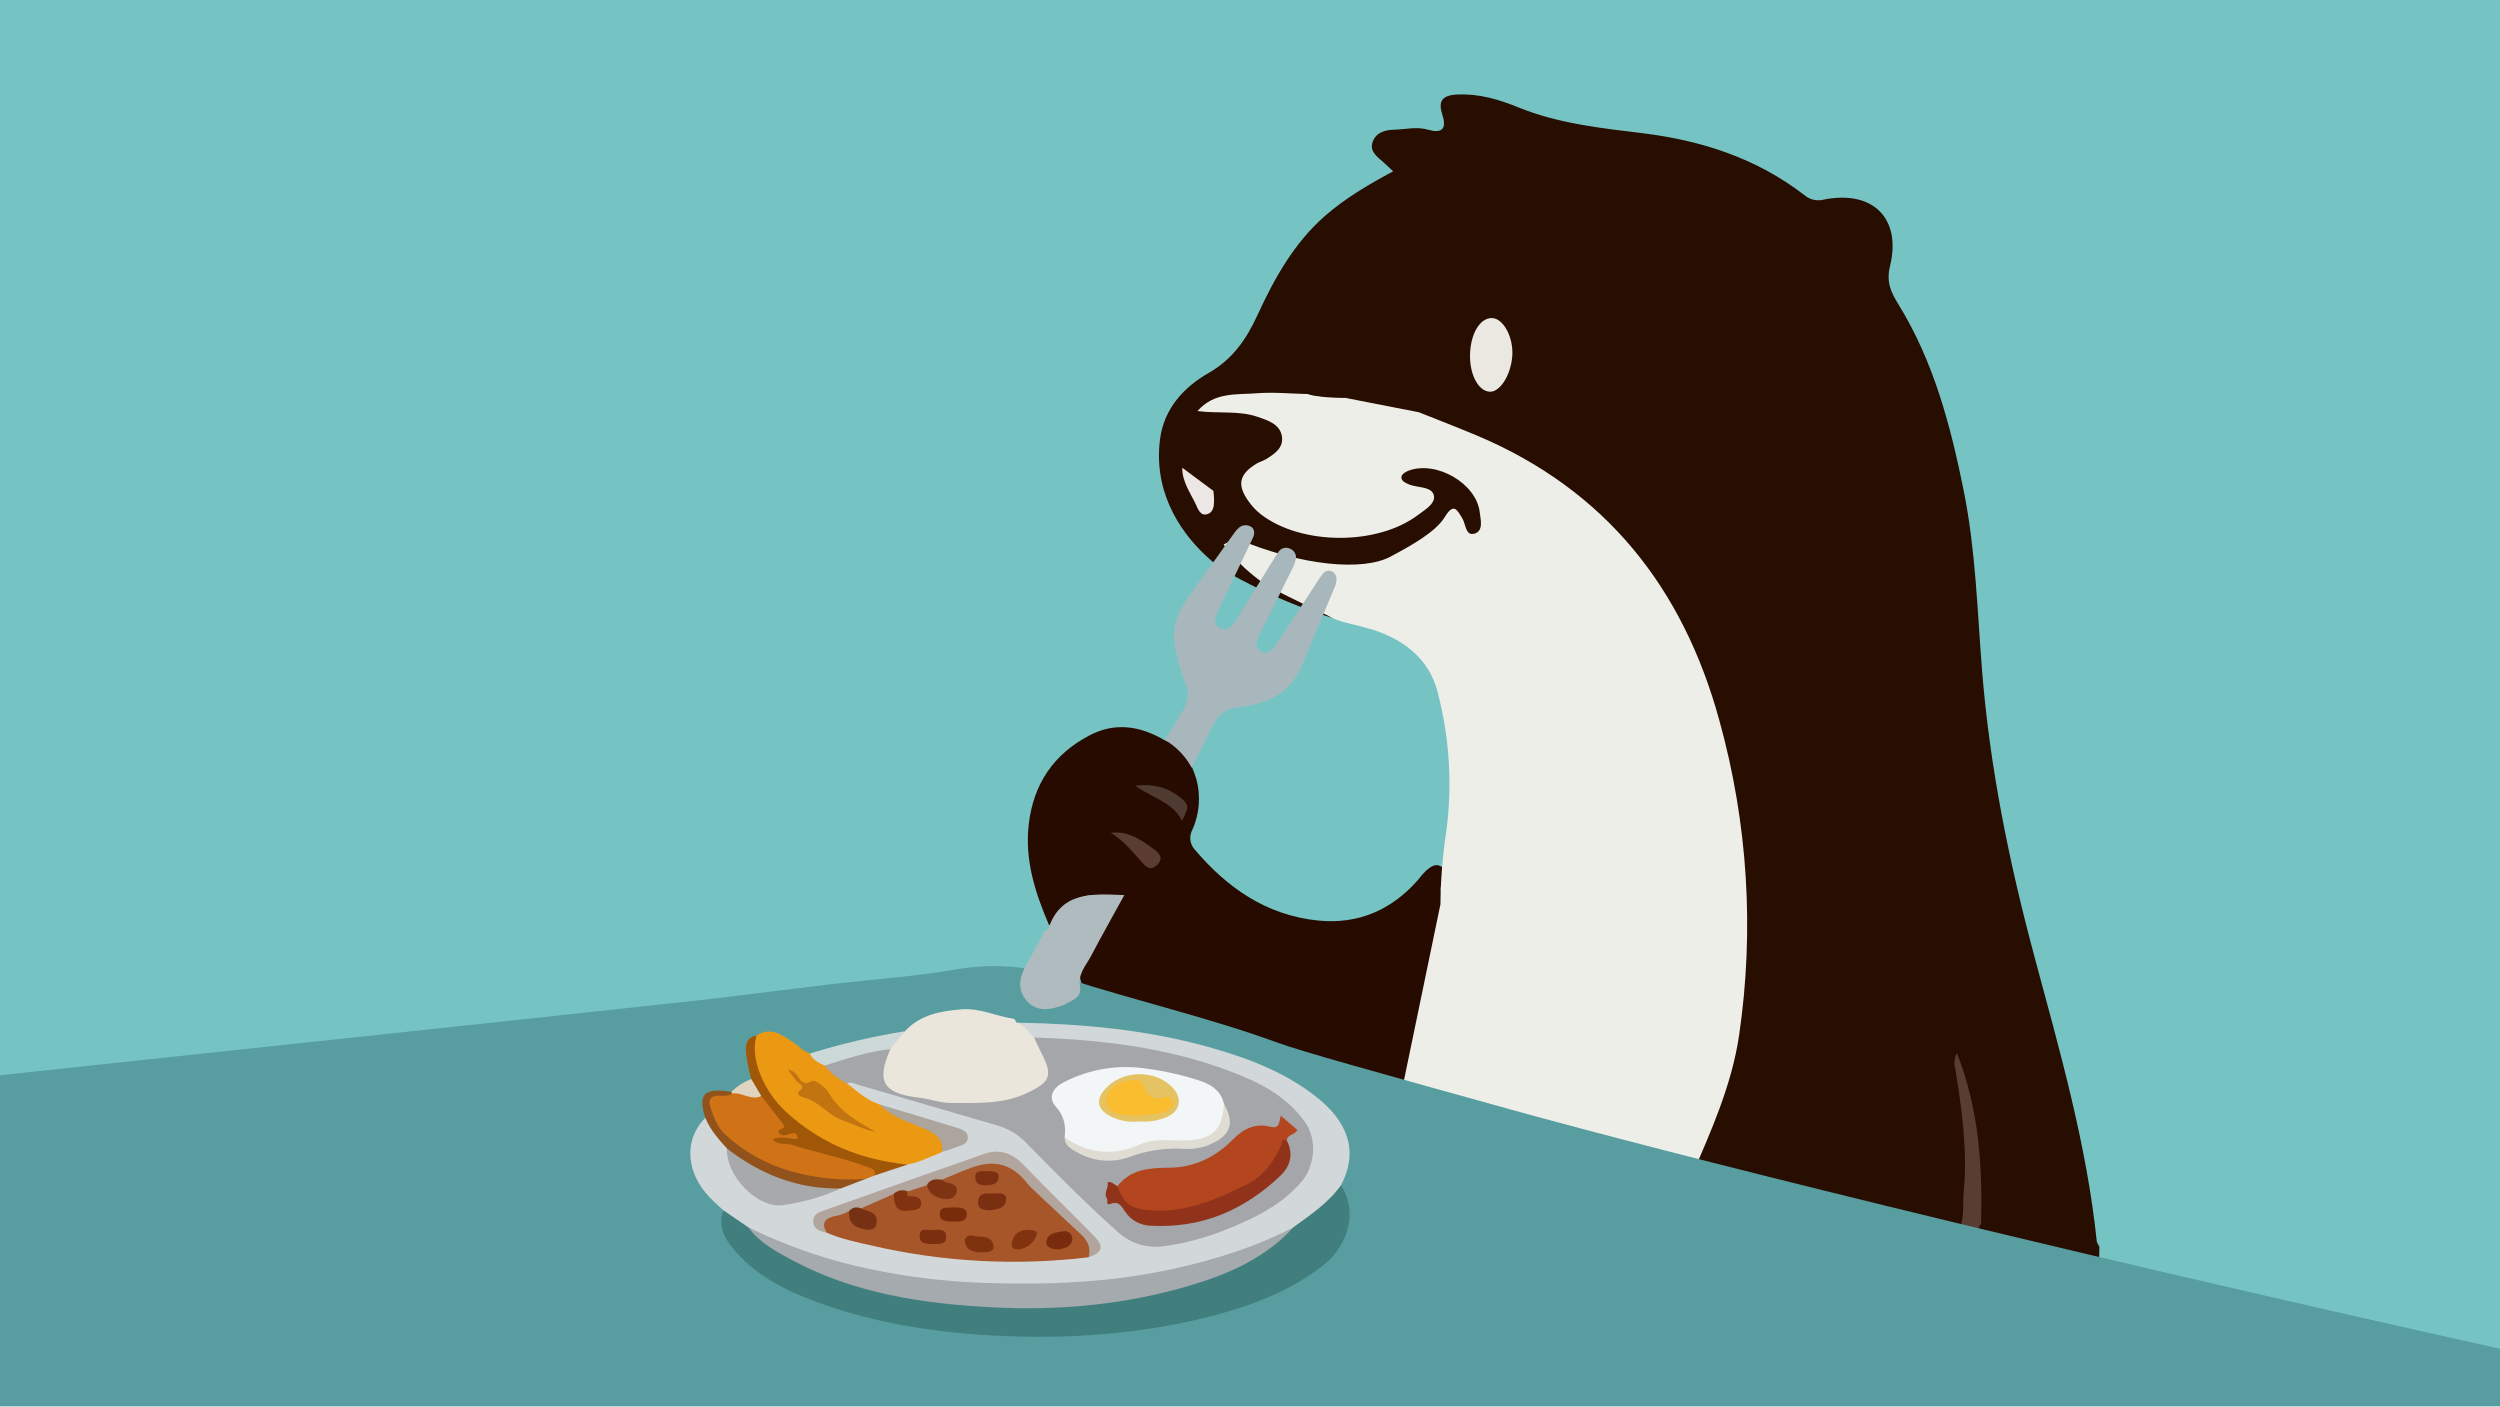
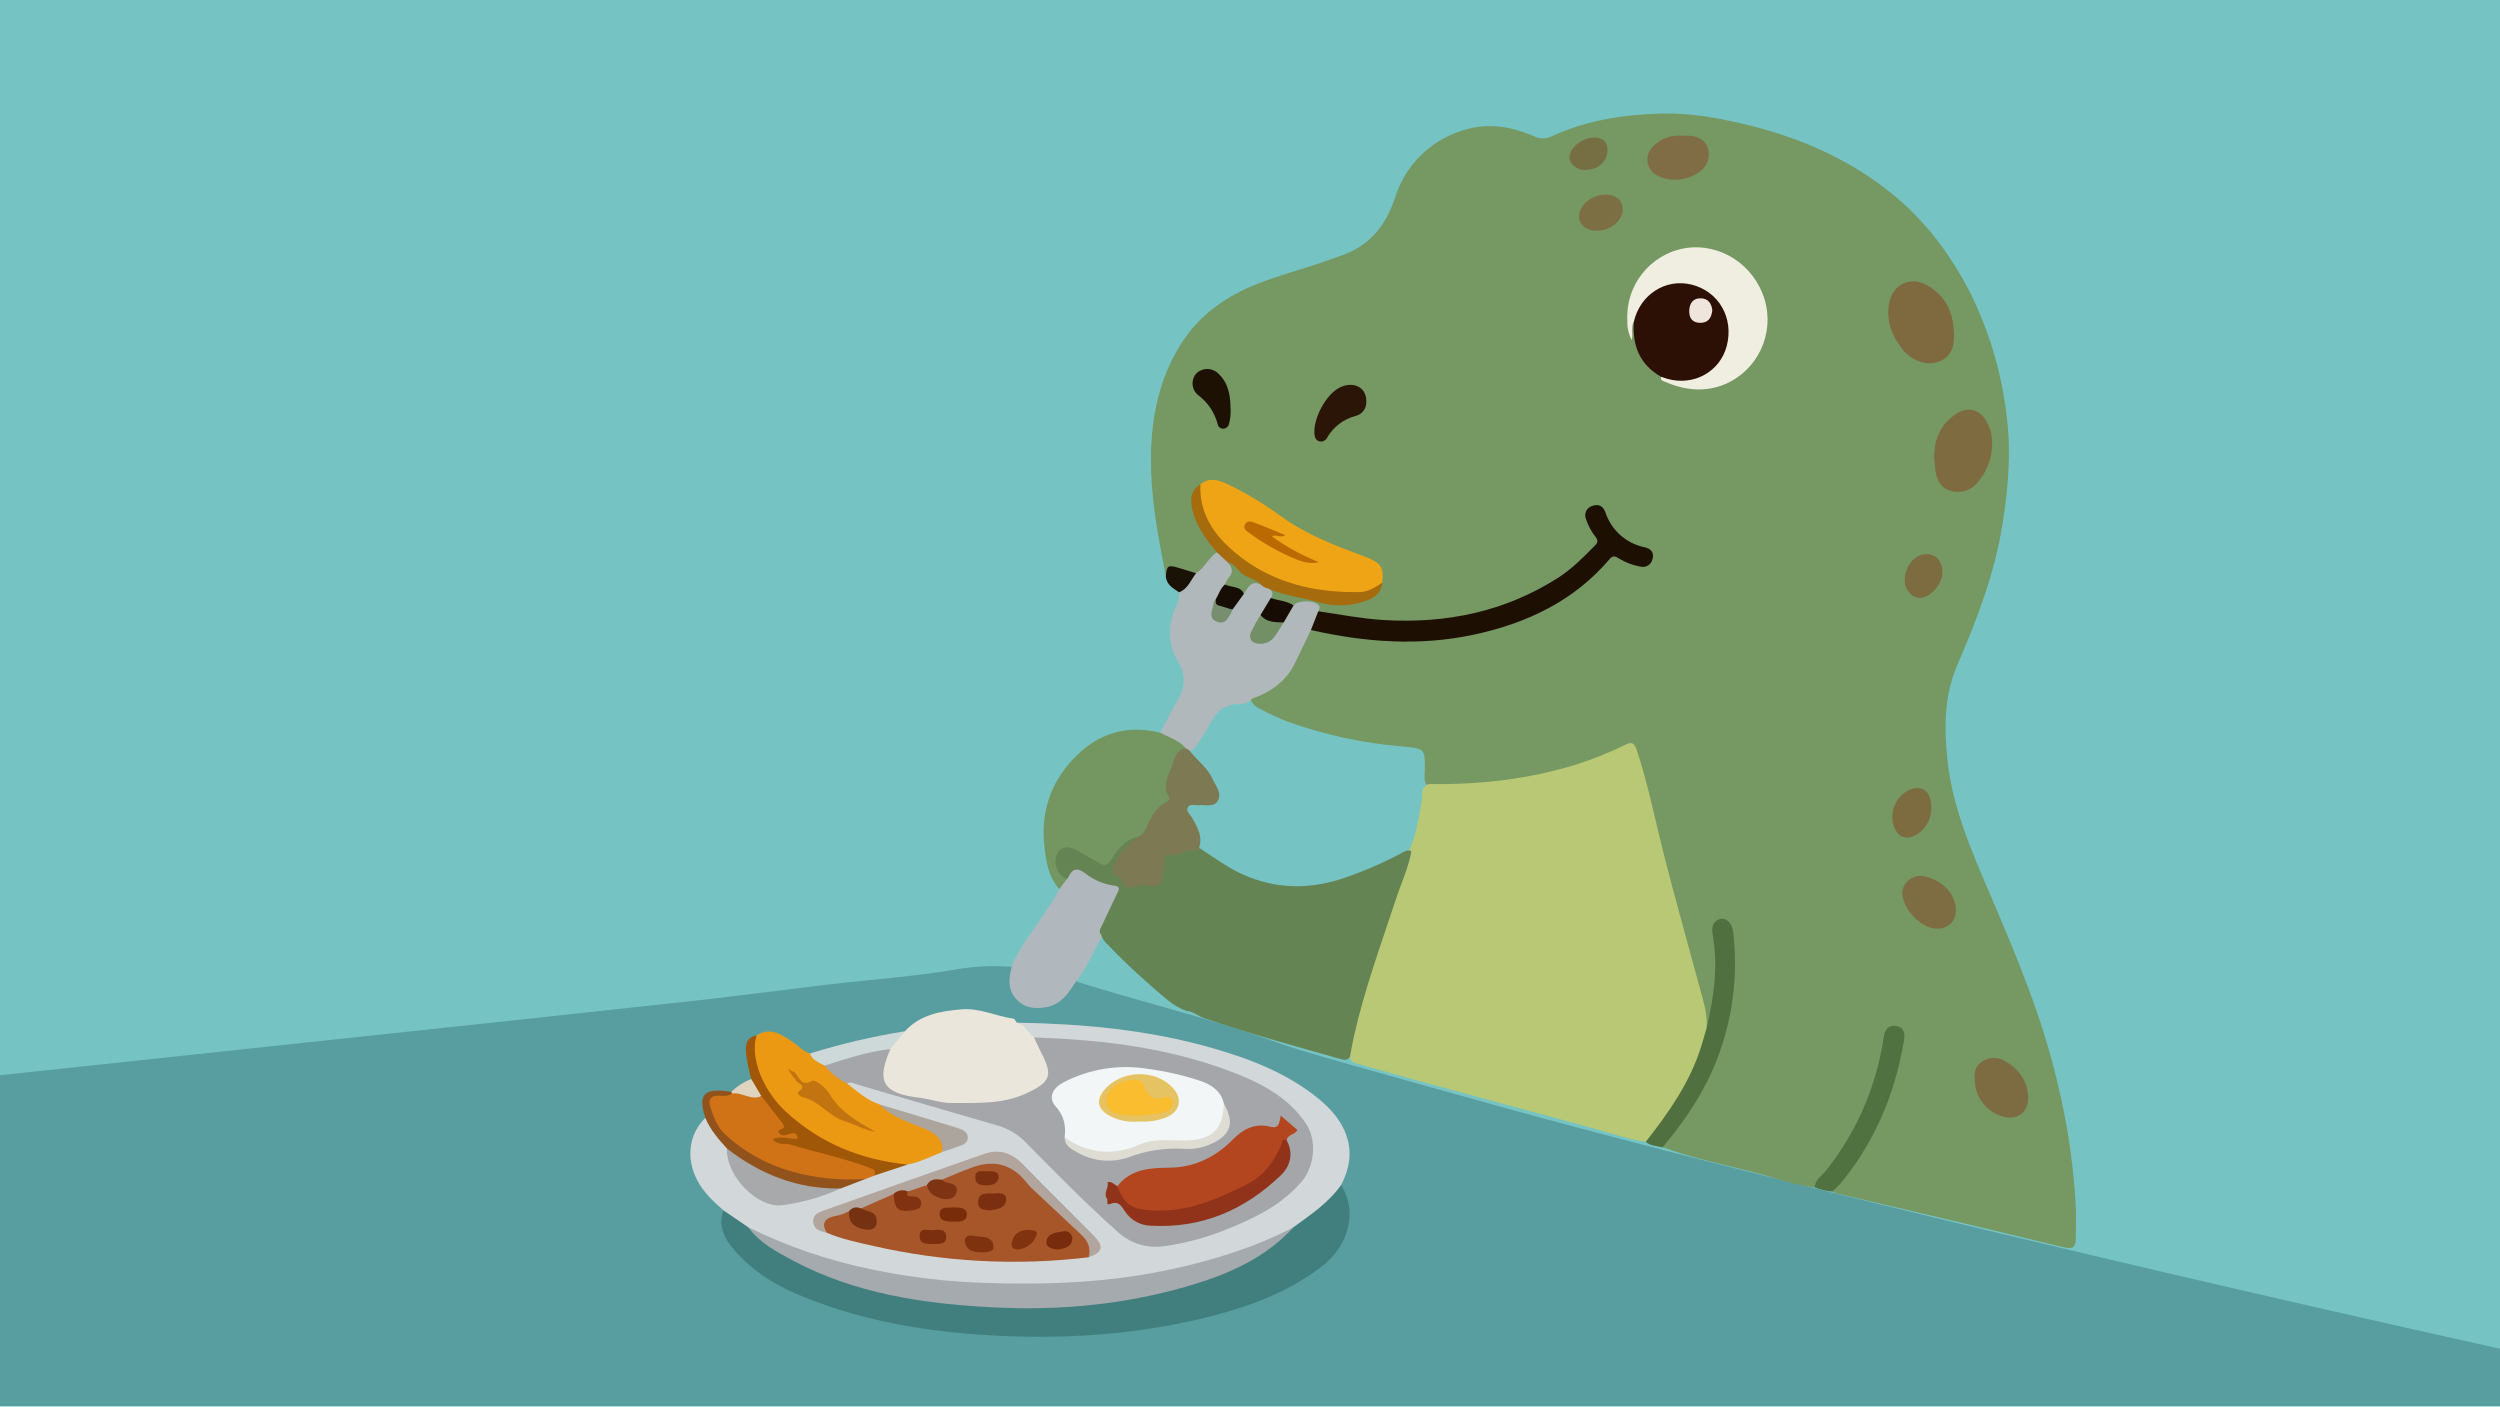
<svg xmlns="http://www.w3.org/2000/svg" viewBox="0 0 800 450">
-   <defs>
-     <clipPath id="clip-path">
-       <path d="M368.71,234.82a24.33,24.33,0,0,1,3.64,1.73,22.91,22.91,0,0,1,9.17,9.45c2,4.17,1,6.26,2,7,2.5,1.92,14.84-7.31,54.19-50.33a41.89,41.89,0,0,0-9.29-19.23,41.28,41.28,0,0,0-12.52-9.8l-19-9.42-31.74,24.51Q366.93,211.78,368.71,234.82Z" style="fill:none" />
-     </clipPath>
-   </defs>
  <g id="Capa_2" data-name="Capa 2">
    <g id="DiseñosMascotas">
      <rect width="800" height="450" style="fill:#75c4c3" />
-       <path d="M335.68,296c-4.44-10.35-7.86-20.89-6.46-32.42,1.56-12.84,8-22.29,19.43-28.26,8.23-4.32,16.26-3,24,1.55,6,2,8.44,6.83,10.14,12.33a24,24,0,0,1-1.38,16.64,5.44,5.44,0,0,0,.89,6c10.47,12.37,23.12,21.11,39.6,22.74,12.66,1.25,23.35-3.34,31.79-12.93a27.32,27.32,0,0,1,2.69-3.09c1.38-1.15,2.93-2.36,4.76-1.31s1.79,3.18.75,4.66c-2.18,3.08.37,5.62.58,8.41,0,6.92-2,13.49-3.48,20.16-2.92,13.36-6.65,26.54-8.63,40.11a13.66,13.66,0,0,1-3,7.5c-6.16,2.16-12.21-.42-18.31-.58a56.34,56.34,0,0,1-9.73-1.57c-4.77-1.87-9.82-1.2-14.75-1.62a7.52,7.52,0,0,1-1.89-.23c-3.75-1.58-7.74-1.32-11.65-1.31a20.56,20.56,0,0,1-12.11-4,100.74,100.74,0,0,1-26.12-26.12c-2-2.95-5.15-4.89-6.75-8.13-1.24-3.3.19-6.11,1.63-8.93,3.09-6.07,6.6-11.93,9.79-18.56-7-.94-13.29-2-16.79,5.81C339.87,294.61,338.45,296.71,335.68,296Z" style="fill:#270b00" />
-       <path d="M671.79,398.88c0,6.84,0,6.82-6.76,5.4-10.7-2.26-21.41-4.48-32.11-6.73-1.76-2.23-1.8-4.35.39-6.33a6.59,6.59,0,0,1,6.25.42c6.52,3.46,13.91,4.25,20.71,6.88,4.7,1.82,6.22.59,5.7-4.52-.88-8.83-3.92-17.22-5.79-25.85-2.3-10.56-4-21.25-7-31.68-2.27-7.93-4.69-15.83-6.75-23.81-2.54-9.87-5.18-19.77-6.73-29.85-1.38-9-3.73-17.67-6-26.41-2.77-10.5-2.79-21.43-4.2-32.14-2-15.39-3.08-30.9-4.05-46.38-1-16.57-5.9-32.3-9.1-48.4-.71-3.57-3.37-6.19-4.88-9.4-4.28-9-7.11-18.72-11.78-27.61-1.57-3-.95-6-.16-9.19,2-8-6.74-16.6-14.61-14.32a12.54,12.54,0,0,1-11.17-2c-2.94-2-6.29-3.38-9.13-5.39C549.33,50.75,531.41,50.31,514,48.11A84.6,84.6,0,0,1,493.4,43c-6.9-2.71-14.49-3.37-21.23-6.74-1.8-.9-3.31-.36-3.5,2.29-.45,6.29-5,8.74-10.35,9.43-4.16.54-6.38,2.15-7.26,6.26-.76,3.62-3.16,6.24-6.37,8.14-14.87,8.81-26.74,20.3-34,36.36-3.32,7.3-8.36,13.72-13.5,20.55a16.29,16.29,0,0,0,8.45,1.63c15.86-1.93,30.69,3.89,46,5.81,2.25.28,4.3,1.16,5,3.54.63,2.16-1.14,2.59-2.68,3.05-7.93-.47-15.63-2.22-23.29-4.15-3.57-1.66-7.39-1.34-11.16-1.41-10.14.13-20.4-1.62-30.36,2.13,5,.48,10.1.59,14.86,2.49,3.38,1.35,6.66,2.94,7.28,7s-2.09,6.48-5.06,8.65c-8.24,6-8.4,11.5.36,16.25,13.57,7.34,27.75,8.21,42,1.5a20.11,20.11,0,0,0,4.86-3.34c2.23-2,2.94-3.8-.63-5.09a9.72,9.72,0,0,1-3.64-1.91c-2.19-2.12-2.41-4.46.67-5.51A19.49,19.49,0,0,1,467.38,152c4.89,3.19,8,7.52,7.68,13.72-.13,2.19-.36,4.52-2.66,5.54s-3.61-.92-4.73-2.48c-1.71-2.38-3.43-2.39-5.25-.3-8.81,10.14-20.46,13.46-33.3,14-1.8-.12-3.6,0-5.39-.25a10.3,10.3,0,0,1-2.59-.41c-2.05-1-4.32-.91-6.48-1.34a9.45,9.45,0,0,1-1.58-.43,86.66,86.66,0,0,1-9.06-3.4c-3.08-1-5.51-3.47-8.6-4.39-1.18,1.65.15,2.83.09,4.12l29.62,17.19a3.06,3.06,0,0,0-.16,2.8,3,3,0,0,0,1.77,1.5,172.33,172.33,0,0,1-22.93-9c-4.66-2.22-9-4.53-12.89-6.83-5.06-3.8-15.83-13-19.14-27.78a39.85,39.85,0,0,1-.57-13.68c1.21-9.69,7.54-16.65,15.52-21.21,7.73-4.41,12.11-10.83,15.62-18.45C407.8,89.06,414.13,77.68,424.1,69c6.46-5.63,13.91-10,21.72-14.18-1.31-1.22-2.25-2.13-3.24-3-1.91-1.7-4.33-3.32-3.37-6.31s3.91-3.93,6.65-4c3.71-.05,7.39-1.1,11.14,0,4,1.16,6.12.08,4.59-4.64-1.39-4.29-.43-6.41,4.85-6.63,7-.29,13.33,1.63,19.47,4.13,12.76,5.18,26.22,6.61,39.65,8.25,18.89,2.3,36.48,8,51.72,19.72a6.89,6.89,0,0,0,6.33,1.53c15.64-3.14,24.94,5.94,21.19,21.29-1.26,5.19.35,8.43,2.75,12.32,11.31,18.35,16.67,38.89,20.87,59.71,3.8,18.91,4.31,38.21,5.84,57.4,2.48,31,8.66,61.35,16.72,91.37s16.76,60.17,20,91.37A4.83,4.83,0,0,0,671.79,398.88Z" style="fill:#280d01" />
-       <path d="M454,131.91c1.53-2.36,1.09-3.37-2-3.47A64.29,64.29,0,0,1,441.62,127c-11.77-2.34-23.39-5.83-35.74-4-3.72.54-7.75-.77-11.6-1.49-2.72-.5-2-2-.38-3.09,7.63-5.2,11.35-13.44,15.25-21.11,6.08-12,13.69-22.2,24.83-29.85,3.52-2.41,6.46-5.48,10.64-7.14a8.41,8.41,0,0,0,5-8c0-5.05,3.14-6.61,7.31-6,4.48.65,6.74-2.41,9.56-4.64,1-.81.8-1.89.42-3.18-1.5-5.13-.8-5.62,4.31-4.63,4.38.84,7.76,3.85,12,4.85,14.8,3.5,29.38,7.67,44.65,9.37,12.62,1.41,25.69,2.4,36.51,11.24,3.22,2.64,7.69,4.34,11.38,6.88,3.12,2.15,6.43,2.59,9.91.39,3.68-2.32,6.78-1.31,9,2.34A14.44,14.44,0,0,0,598.82,73c2.72,2,5,5.42,3.45,8.11-4.63,7.78,0,13.89,3.35,19.57s3.63,12.49,7.38,18.15c8.1,12.2,7.81,27,11.62,40.56,3.56,12.62,2.68,25.25,3.89,37.86,1.15,12.06,2.72,24.08,3.78,36.15,1.28,14.46,5.85,28.26,8.21,42.39,1.77,10.58,5.8,20.7,6.13,31.62.16,5.31,3.47,10.25,4.93,15.57,5.2,18.84,9.09,37.93,12.93,57.07.93,4.62,3,9.19,3.71,14,1,6.88-1.8,9-8.25,6.67-8.62-3.15-17.33-6.05-26-9.05-2.83-5.69-1.93-11.9-2.3-17.87a182.26,182.26,0,0,0-3.31-25.49c2.26,12.14,4.06,27.69.71,43.38-.47,2.2-.13,5.66-4.3,4.61q-39.91-7.78-79.81-15.58c-1.91-.37-4.05-.63-4-3.39-1.18-2.9.2-5.47,1.34-7.9,18.17-38.64,17.69-78.92,10.33-119.71-3.47-19.25-9-37.87-19.18-54.88-13.77-22.94-32.35-40.4-56.73-51.58-5.73-2.63-11.43-5.29-17.4-7.36C457.22,135.15,454.49,135,454,131.91Z" style="fill:#280d01" />
-       <path d="M454,131.91c6.18,2.47,12.4,4.85,18.54,7.43,41.23,17.37,66.07,48.77,77.68,91.3a243.84,243.84,0,0,1,6.31,100.52c-2.38,16.29-9.18,31.17-15.62,46.15-1.58,2.36-3.45,2.62-6.35,2.14-5.91-1-11.61-4.21-17.89-2.17-2.28,2-4.49.53-6.56-.32-11.64-4.77-23.76-8-35.92-11-3.62-.91-7.26-2-11-1.93a18,18,0,0,1-12.83-4.91c-1.12-1-2.36-1.14-3.51-1.74q7.05-34,14.09-68a160.63,160.63,0,0,1,1.78-22.68A115.24,115.24,0,0,0,459.91,221c-2.58-9.58-9.68-15.52-18.87-18.9-3.88-1.43-8-2.15-12-3.31a27.07,27.07,0,0,1-4.53-2c-11.92-5.65-17.87-8.47-21.66-11.25a54.65,54.65,0,0,1-11.29-11.29l3.81-2c21.42,9,40.85,10.54,49.62,5.86,6.79-3.63,14.45-7.94,17.3-12.6s3.88-2.61,5.7.46c1.07,1.81,1,5.67,3.89,4.78s1.92-4.39,1.63-6.87c-1.07-9.18-13.89-16.61-22.8-13.25-.85.32-2,1-2.19,1.72-.4,1.37.95,2,2,2.51a7.89,7.89,0,0,0,1.66.55c2.56.66,6.4.57,6.7,3.43.27,2.5-3,4.35-5.19,6-13,9.77-37.21,9.68-50.14-.2a19.49,19.49,0,0,1-3.69-3.79c-4.14-5.5-3.51-9,2.25-12.5.94-.57,2.05-.82,3.06-1.44,2.92-1.79,5.71-3.78,5-7.49s-4.39-4.87-7.64-6c-6.09-2.12-12.52-1-19.34-1.88,5.41-6.17,12.47-5.18,18.86-5.69,5.46-.43,11,.13,16.5.25,3.95,1.37,8.19,0,12.14,1.26Z" style="fill:#edeee8" />
-       <path d="M624.75,396.28c4.45-4,3.14-9.72,3.62-14.61,1.3-13.32-.56-26.56-2.68-39.72a6.27,6.27,0,0,1,.54-4.93c7.13,18.16,8.16,36.28,7.72,54.63-1.57,1.75-.8,3.92-1,5.91C630.15,397.4,627.26,398.05,624.75,396.28Z" style="fill:#593c32" />
-       <path d="M355.46,266.48c5.73-.65,10,2.41,14.2,5.6,1.43,1.09,2.59,2.54.88,4.44s-3.22,1.58-4.84-.27C362.62,272.76,359.66,269.11,355.46,266.48Z" style="fill:#5b3c31" />
-       <path d="M378.25,262.66c-2.85-5.82-9-7.09-15-11.23,6.79-.77,11.27,1,15.09,4.31C380.55,257.66,380.31,258.66,378.25,262.66Z" style="fill:#4f3b31" />
-       <path d="M378.31,149.67c-2.89-2.49-3.73-11.59-1.24-13.95,1-1,2.46-1.67,3.76-.78,4.16,2.84,8.25,1.53,12.39.11a4.18,4.18,0,0,1,1.73-.29c2.58.32,5.74-1.1,7.4,2.12,1.75,3.37-.61,5.51-2.59,7.7q-5.68,6.27-11.41,12.52A11.27,11.27,0,0,1,378.31,149.67Z" style="fill:#280d01" />
-       <path d="M378.31,149.67l10,7.43c.07,1,.19,2,.19,2.93,0,1.81-.16,3.85-2.09,4.48-2.26.74-3-1.52-3.7-3C380.94,157.72,378.28,154.18,378.31,149.67Z" style="fill:#ece6e4" />
-       <path d="M430.74,127.35c-4.08-.07-8.16-.12-12.14-1.26C422.66,126.41,426.88,125.17,430.74,127.35Z" style="fill:#280d01" />
-       <path d="M470.41,113.28c.21-6.54,3.16-11.46,6.9-11.5s7.08,6.15,6.61,12.24-4,11.65-7.36,11.32C472.93,125,470.21,119.64,470.41,113.28Z" style="fill:#ebe8e2" />
      <path d="M800,431.6V450H0V344.07c148.49-15.83,211.16-22.59,223.74-24l8-.93c11.31-1.35,22.61-2.84,33.92-4.17,13.52-1.59,27.16-2.48,40.55-4.8a70,70,0,0,1,34.49,2.73c22.57,7.34,45.81,12.62,68.11,20.75,7.8,2.84,30.15,9.05,74.85,21.46C533.54,368.92,647.61,397.73,800,431.6Z" style="fill:#589ea0" />
      <path d="M231.48,387.29c-3.21-2.84-6.37-5.73-8.38-9.63-3.67-7.09-2.69-14.71,2.61-19.94,3.55,2.54,5.38,6.41,7.73,9.87a21,21,0,0,0,3.26,8.25c3.72,5.77,8.73,9.19,16.07,8.12,5.51-.81,10.63-2.75,15.76-4.77,2.68-.84,5.25-2,7.88-3a19.06,19.06,0,0,1,3.07-1,55.7,55.7,0,0,1,10.5-3.62,82.89,82.89,0,0,0,10.86-4.15c2.19-1,6.12-.81,6.2-3.29.09-2.81-3.82-2.5-6.05-3.26-6.55-2.26-13.31-3.87-19.85-6.21-4.2-1.72-8.29-3.59-10.57-7.89,1.17-2.21,3.08-1.48,4.71-1q22.82,7,45.77,13.48c3.53,1,6.24,3.35,8.82,5.9,9.1,9,17.95,18.23,27.52,26.76,4.83,4.31,10.05,6.29,16.34,5,14.77-2.92,28.91-7.35,40-18.29,6.74-6.66,6.76-14.88.27-21.76-6.08-6.45-13.76-10.49-22-13.25-16.71-5.61-33.79-9.54-51.58-9.46a53.43,53.43,0,0,1-9.73-1.31c-2.18-1.46-4.74-2.58-5.3-5.59,21.12.36,42,2.26,62.44,8.1,12.37,3.54,24.24,8.13,34.29,16.39,8,6.6,13.2,15.8,7,27.49,0,2.52-1.75,4-3.28,5.56a53.53,53.53,0,0,1-12.34,9.33c-16.53,9.16-34.52,13.46-53,16a251.34,251.34,0,0,1-77.67-1.58c-15-2.64-29.54-6.86-42.93-14.38C236.78,392.23,233,391.14,231.48,387.29Z" style="fill:#d2d8da" />
      <path d="M231.48,387.29l8,5.46c15,11.12,31.9,17.66,50.21,20.93A199.81,199.81,0,0,0,332.79,417c20.46-.81,40.67-3.29,59.69-11.57a106.66,106.66,0,0,0,21.43-12.73c5.5-4,11.2-7.78,15.21-13.46,5.52,8.47,2.38,19.44-6,25.92-10.63,8.19-22.72,12.72-35.46,16-23.08,5.92-46.64,7.5-70.28,6.18-20.46-1.14-40.68-4.46-59.9-12.19-8.67-3.48-16.61-8.12-22.67-15.34C231.83,396.32,229.66,392.24,231.48,387.29Z" style="fill:#417f7e" />
      <path d="M325.39,327.29c2.62.61,3.51,3.26,5.49,4.62,9,8.18,8.25,14.81-2.85,19.55-9.38,4-19.34,4-29.22,1.68-4.58-1.09-9.24-1.92-13.58-4-4.78-2.26-5.89-4.77-3.72-9.53.67-1.49,1.51-2.9,2.29-4.33,1.16-2.6,3.61-3.79,5.78-5.29,4.89-5.32,11.41-6.45,18.13-7,5.79-.5,11,2.19,16.61,3C324.73,326,325,326.83,325.39,327.29Z" style="fill:#eae6dc" />
      <path d="M271,346.65c3.3,2.57,6.4,5.45,10.5,6.78,4.94,3.06,10.59,4.52,15.79,7,4.53,2.12,5.44,4,4.25,8.2-3.68,1.41-7.17,3.33-11.1,4-19.67,1.13-34.05-8.41-45.87-22.92-3.08-3.79-4-8.61-4.52-13.35-.21-1.84-.18-3.95,2-5,4.73-3,8.37-.08,12,2.34,1.7,1.13,3,2.83,5.1,3.37s3.51,2,5.18,3.11C266.56,342.37,269.6,343.68,271,346.65Z" style="fill:#eb9912" />
      <path d="M242.09,331.38c-2.23,7.49,2.44,18,9.49,24.46,11.13,10.16,24.13,15.36,38.89,16.81l-10.7,3.53c-6.49-2-12.35-5.84-19.49-6.11-4.24-.16-8-2.81-12.24-3.61a1.7,1.7,0,0,1-1.34-2c.41-1.3,1.66-.9,2.67-.82a13.37,13.37,0,0,0,1.55,0c-.44,0-.89,0-1.33,0-.63,0-1.42-.3-1.34-.89.73-5.22-3.92-7.65-5.84-11.47-1.09-1.83-2.44-3.58-2-5.92a63.15,63.15,0,0,1-1.62-7.82C238.59,334.93,238.35,332,242.09,331.38Z" style="fill:#a15708" />
      <path d="M232.62,367.52c-2.71-3-5.37-6-6.9-9.8-2.51-7.63-.41-9.74,8.32-8.33a1,1,0,0,1,.21,1.22,1.65,1.65,0,0,1-.62.61c-5.33,2.32-5.53,2.9-2.41,8.07,2.46,4.07,6.31,6.66,10.27,8.95A57.82,57.82,0,0,0,273,375.85c1.46-.05,3.34-.92,4.05,1.38l-8,3.08c-12.77,3-23.27-2.55-33.51-9A6.57,6.57,0,0,1,232.62,367.52Z" style="fill:#91521b" />
      <path d="M263.87,341c-1.83-1-3.88-1.68-4.68-3.88A218.5,218.5,0,0,1,289.58,330l-4.65,5.64C278.21,338.6,271.4,341.22,263.87,341Z" style="fill:#cdd9d8" />
      <path d="M240.42,345.3q1.61,2.71,3.2,5.43c-2.82,2.44-5.19,2.25-9.41-.79a.74.74,0,0,0-.17-.55A17.94,17.94,0,0,1,240.42,345.3Z" style="fill:#ded4c0" />
      <path d="M263.87,341c6.91-2.21,13.81-4.47,21.07-5.31-4.6,10.42-2.5,14.22,9.41,15.6,3.41.4,6.55,1.69,10.15,1.67,8.08-.05,16.08.47,23.72-3,8-3.67,8.84-5.73,4.92-13.23-.81-1.55-1.51-3.16-2.26-4.75,21.28.72,42.31,3.14,62.39,10.68,9.51,3.57,18.62,8,24.61,16.84,3.61,5.32,2.86,13.68-1.36,18.61-6.51,7.62-15.22,11.77-24.21,15.36a81.87,81.87,0,0,1-19.74,5.3,17.94,17.94,0,0,1-14.84-4.52c-10.23-9.1-19.83-18.85-29.42-28.6a20.23,20.23,0,0,0-9-5.45q-22.44-6.51-44.85-13.12c-1.12-.33-2.2-1-3.42-.36A21.62,21.62,0,0,1,263.87,341Z" style="fill:#a4a6a9" />
      <path d="M348.37,402.33a201.15,201.15,0,0,1-69.3-3.72c-4.91-1.1-9.85-2.14-14.51-4.13-3-2.42-1.59-4.39.82-5.91a10.81,10.81,0,0,1,5.91-1.63c1.93.75,1.92,3.21,3.65,4.17,1,.58,2.3,1.26,3.2.29,1.19-1.31-.3-2-1.15-2.67s-2.24-1-1.73-2.6c3.31-2.19,6.52-4.64,10.81-4.44,1.64,1.76,2.07,5.65,6.11,3.49-.65-1.63-4.4-2-1.89-4.73a7.7,7.7,0,0,1,6.21-1.76c2.35,1.06,3.74,4.54,7.25,2.88.46-2.36-3.48-2-2.64-4.5,6.48-4.14,13.09-7.75,21.2-5.08a11.36,11.36,0,0,1,5.38,3.06c5.88,6.95,13.08,12.56,19.25,19.2C349,396.5,351.37,399,348.37,402.33Z" style="fill:#a75629" />
      <path d="M413.91,392.73c-9,9.82-20.63,14.93-33,18.6-20.73,6.17-42.05,8.15-63.55,7-22.08-1.15-43.82-4.39-63.71-15-5.23-2.8-10.55-5.58-14.18-10.59A163.28,163.28,0,0,0,279,406.22a211.34,211.34,0,0,0,35.71,4.3c20.38.72,40.69-.08,60.69-4.48C388.71,403.11,401.71,399.07,413.91,392.73Z" style="fill:#a4aaae" />
      <path d="M234.21,349.94c3.21-.61,6.12,2.4,9.41.79q3,3.84,6,7.69a10.32,10.32,0,0,1,1.23,1.81c.64,1.35-3.22,1-1.16,2.72,1,.83,2.56-.06,3.86-.3,1-.18,1.7.34,1.63,1.79-2.53.13-5.12-1.1-7.93.11,1.69,2.09,4,1.19,5.86,1.75,8.4,2.58,17.06,4.28,25.31,7.46,1.55.6,1.82,1.08,1.38,2.42l-2.72,1.06a68.87,68.87,0,0,1-23.94-2.42A52.22,52.22,0,0,1,232,363c-2.5-2.35-3.72-5.72-4.76-9-.67-2.07.19-3.44,2.67-3.39C231.35,350.64,232.89,350.92,234.21,349.94Z" style="fill:#d07316" />
      <path d="M271.72,387.54a13.92,13.92,0,0,1-4.53,1.61c-3,.56-4.58,2.16-2.63,5.33-2.06-.48-4.24-1-4.35-3.63-.1-2.27,1.87-2.94,3.49-3.52q25.59-9.12,51.22-18.08c4.85-1.7,8.9-.31,12.48,3.39,7.46,7.7,15.15,15.17,22.65,22.82,3.34,3.41,2.8,5.32-1.68,6.87.76-2.9-.22-5.23-2.34-7.21q-7.44-6.94-14.85-13.92A18.94,18.94,0,0,1,329,379c-4.78-6.29-10.53-8.1-17.89-5.43-3.35,1.21-6.61,2.64-9.91,4a5.07,5.07,0,0,1-4.6,1.68l-6.23,2.06c-1.41.64-2.73,1.77-4.43.78l-10.58,4.66A3.15,3.15,0,0,1,271.72,387.54Z" style="fill:#b2a59e" />
      <path d="M232.62,367.52c10.71,8.31,22.67,13.05,36.39,12.79a65.85,65.85,0,0,1-18.67,5.36C242.42,386.63,232.28,376.46,232.62,367.52Z" style="fill:#a8a9ab" />
      <path d="M301.57,368.6c.25-4.29-2.45-6.05-6-7.53-4.93-2.07-10.22-3.58-14.08-7.64,8.07,2.42,16.15,4.79,24.19,7.3,1.77.55,4.16,1.08,4,3.47-.1,2.09-2.39,2.36-4,3C304.39,367.72,303,368.14,301.57,368.6Z" style="fill:#aca59d" />
      <path d="M280.13,362.16c-3.62-.55-6.71-2.43-10-3.45-5.07-1.58-8-6.48-13.22-7.57-.73-.16-2.08-1.3-1.4-1.78,2.82-1.95-.08-2.55-.72-3.5-.85-1.25-2-2.29-2.6-3.89a5.71,5.71,0,0,0,1.36.83c2.21.66,2.25,5.49,6.4,3.05.79-.46,4.27,2.12,5.35,4C268.79,355.82,274.42,358.91,280.13,362.16Z" style="fill:#c1740f" />
      <path d="M340.67,364c.47-3.75-.1-6.86-2.89-10-2.53-2.85-.81-5.92,2.49-7.61A43.19,43.19,0,0,1,367.12,342a91.71,91.71,0,0,1,17.32,4c3.55,1.3,6.34,3.27,7.21,7.21,1.69,7.39-2,12.8-9.64,12.93a86.05,86.05,0,0,0-23.17,3.24C352.34,371.31,345.5,370,340.67,364Z" style="fill:#f2f6f7" />
      <path d="M357.54,379.59c4.32-5.51,10.32-5.88,16.71-5.93,7.9-.07,14.75-3.39,20.24-9,3.45-3.51,7.24-5.32,11.94-4.12,3.06.79,2.91-1.4,3.4-3.53l5.31,4.55c-.7,1.69-3.2,1.34-3.37,3.37-2.46,8.07-7.77,13.58-15.37,17-9.3,4.13-18.71,7.78-29.23,6.78C361.08,388.14,357.16,384.56,357.54,379.59Z" style="fill:#b4461f" />
      <path d="M357.54,379.59c2.39,6.13,4.75,7.45,11.59,7.77,11,.53,20.53-3.73,29.94-8.4,5.21-2.59,8.54-7.17,10.9-12.45.33-.72,0-2.49,1.8-1.53,2.24,4.17,1.11,8.2-1.88,11.08-11.62,11.2-25.47,17.13-41.86,16.15a10.11,10.11,0,0,1-7.93-4.4c-1.21-1.72-2-3.67-4.8-2.55-1.52.59-.68-1.12-1.05-1.66-1.29-1.86.69-3.53.16-5.3C355.76,378,356.55,379,357.54,379.59Z" style="fill:#91321a" />
      <path d="M340.67,364c7.58,5.18,15.6,6,24,2.26,4.71-2.08,9.65-1.22,14.5-1.31,8.64-.15,12.13-3.37,12.48-11.76,3.49,6.09,2.24,10-4,12.83a17.51,17.51,0,0,1-8.66,1.6,42.91,42.91,0,0,0-17.85,2.71,19.85,19.85,0,0,1-16.74-1.75C342.57,367.61,340.73,366.51,340.67,364Z" style="fill:#dfdcd4" />
      <path d="M271.72,387.54a3,3,0,0,1,3.68-.87c2.14,1.12,5.62.88,5.11,4.74-.24,1.82-1.74,2.3-3.31,2.07C273.82,393,271.33,391.56,271.72,387.54Z" style="fill:#753111" />
      <path d="M296.64,379.17c1-1.91,2.78-1.92,4.6-1.68a5.81,5.81,0,0,0,1.46.83c1.82.34,3.92.93,3.42,3.07-.55,2.37-2.91,2.65-5.05,2.07S297,381.72,296.64,379.17Z" style="fill:#7e3313" />
      <path d="M317,387.31c-2.27,0-4.14-.33-4-2.78.19-3.07,2.72-2.6,4.72-2.6,1.68,0,4.3-.58,4.25,1.87C321.87,386.77,318.93,386.91,317,387.31Z" style="fill:#7b2f11" />
      <path d="M286,382a4.13,4.13,0,0,1,4.43-.78c-.63,2.2,1.13,1.48,2.08,1.64,1.29.22,2.31.76,2.29,2.18,0,1.66-1.29,2-2.71,2.25C287.39,388,286.17,387,286,382Z" style="fill:#813311" />
      <path d="M314.31,400.75c-2.51,0-4.93-.37-5.52-3.26-.36-1.75,1.29-2.39,2.62-2.05,2.36.62,5.9-.37,6.49,3.13C318.25,400.65,316,400.72,314.31,400.75Z" style="fill:#7f320e" />
      <path d="M338.85,399.83c-2.31,0-4.26-.8-4-2.53.38-2.87,3.37-2.93,5.55-3.3a2.37,2.37,0,0,1,2.7,2.76C342.72,399.33,340.33,399.41,338.85,399.83Z" style="fill:#792c0d" />
      <path d="M328.71,393.53c1.4.18,3.63,0,3,1.69a6.86,6.86,0,0,1-5.54,4.55c-1.27.14-2.61-.18-2.41-1.79C324.08,395.05,326,393.71,328.71,393.53Z" style="fill:#81320e" />
      <path d="M298.69,398.09c-1.86-.1-4.3.28-4.41-2.37-.14-3.18,2.62-1.93,4.25-2.08,1.82-.16,4.31-.54,4.25,2.29C302.72,398.39,300.39,398,298.69,398.09Z" style="fill:#7b2f0f" />
      <path d="M304.89,386.37c2,0,4.44,0,4.5,2.12.07,2.56-2.46,2.47-4.41,2.42-1.78-.05-4.18,0-4.28-2.21C300.57,385.83,303.3,386.61,304.89,386.37Z" style="fill:#792c0a" />
      <path d="M315.91,374.75c1.59.15,3.81-.2,3.64,2.06-.14,2-2.13,2.51-4,2.49-1.73,0-3.44-.3-3.46-2.42C312,374,314.41,375,315.91,374.75Z" style="fill:#7b3010" />
      <path d="M364.37,358.87a16.16,16.16,0,0,1-9.88-2.13c-3.32-2.11-3.67-4.83-1.18-7.87,5.3-6.46,16.15-6.9,21.87-.89,3.36,3.53,2.5,7.71-2,9.57A19.7,19.7,0,0,1,364.37,358.87Z" style="fill:#e5c262" />
      <path d="M363,356.93h-.45c-5.89,0-8.43-1.41-8.58-4.73s4-6.33,8.72-6.69a3.28,3.28,0,0,1,3.63,2.59c1,3,2.92,4,5.82,3.19,1.26-.34,2.46-.58,2.95.91.57,1.78-.66,2.8-2,3.46a9.83,9.83,0,0,1-3,.77c-2.34.29-4.7.48-7.05.7Z" style="fill:#f9bd2f" />
-       <path d="M334.44,297.67c.36-.13,1-.18,1-.41,4-12,13.9-11.3,24.34-10.82-3.63,6.61-7.25,13-10.68,19.54-1.6,3-4.27,5.78-3.48,9.71.56,3.84-2.8,4.34-5,5.84-4.41,1.61-9,2.63-12.36-1.63s-1.44-8.47.88-12.54C331,304.17,332.7,300.9,334.44,297.67Z" style="fill:#afbbbf" />
      <path d="M394.19,206.76a1.5,1.5,0,0,0,0-3,1.5,1.5,0,0,0,0,3Z" />
-       <g style="clip-path:url(#clip-path)">
-         <path d="M345.72,279.77c1.87-2.91,3.77-5.79,5.6-8.72,9.13-14.62,18.21-29.26,27.37-43.85a8.73,8.73,0,0,0,1.05-7.19c-.62-2.37-1.7-4.62-2.32-7a50.7,50.7,0,0,1-1.69-8.39c-.47-5.28,1.78-9.74,4.79-13.9,4.82-6.69,9.59-13.41,14.4-20.11a9,9,0,0,1,1.53-1.73,3.28,3.28,0,0,1,4.05-.22c.93.73,1.14,2,.41,3.5-2.87,6.06-5.77,12.09-8.67,18.14-.84,1.76-1.7,3.53-2.53,5.3a11.53,11.53,0,0,0-.65,1.65A3.1,3.1,0,0,0,390.3,201a3.18,3.18,0,0,0,3.86-.76,16.62,16.62,0,0,0,1.84-2.54q6-9.77,12.07-19.54c.31-.51.62-1,1-1.49a2.89,2.89,0,0,1,3.84-1.05,3,3,0,0,1,1.73,3.5,14,14,0,0,1-1.16,3c-3.44,7-6.92,13.87-10.37,20.81a11.12,11.12,0,0,0-.89,2.28,2.69,2.69,0,0,0,1.11,3.13,2.73,2.73,0,0,0,3.32-.2,7.65,7.65,0,0,0,1.73-1.9q6.84-10.39,13.63-20.82a16.31,16.31,0,0,1,1.19-1.67,2.36,2.36,0,0,1,2.77-1,2.62,2.62,0,0,1,1.71,2.57,5.88,5.88,0,0,1-.45,2.26c-3.51,8.46-7.08,16.89-10.58,25.36-3.29,7.93-9.62,11.68-17.73,13-1.08.17-2.16.32-3.25.45-3.67.45-6,2.66-7.57,5.81q-11.51,22.91-23,45.83L353,302.19a11.08,11.08,0,0,1-.66,1Z" style="fill:#a8b7bb" />
-       </g>
+       <path d="M664.35,387.93c0,2.54-.07,5.07-.09,7.6,0,3.87-.68,4.36-4.6,3.42-10.9-2.62-21.8-5.27-32.71-7.85-13.09-3.1-26.19-6.14-39.29-9.22a9.07,9.07,0,0,1-1.38-.56c0-1.49,1.06-2.38,1.88-3.37,10.56-12.72,16.83-27.37,19.72-43.56a8.26,8.26,0,0,0,.27-2.71c-.14-.94-.44-1.82-1.54-2a2,2,0,0,0-2.21,1.26,12.37,12.37,0,0,0-.94,3.82,91.6,91.6,0,0,1-20.7,43.42,7.74,7.74,0,0,1-2,1.84c-6.74-.83-13.08-3.26-19.61-4.92-9.76-2.48-19.64-4.53-29.14-8-.3-2.11,1.27-3.33,2.36-4.71,9.88-12.47,16.57-26.35,18.78-42.23,1-6.83,1.43-13.68.33-20.56a10.85,10.85,0,0,0-.26-1.8c-.4-1.22-1-2.39-2.5-2.09-1.37.26-1.61,1.5-1.48,2.64.27,2.31.25,4.66.54,7,1,7.38-.8,14.49-2.06,21.64-.16.92-.3,2.13-1.78,2a2.6,2.6,0,0,1-.85-1.57c-2.69-15.07-7.9-29.5-11.46-44.35-2.09-8.76-4.41-17.46-6.29-26.27-1.08-5.07-2.88-9.91-4.28-14.88-.67-2.36-1.82-2.75-4-1.76a122.94,122.94,0,0,1-28.56,9.21,175.07,175.07,0,0,1-29,2.82,8.32,8.32,0,0,1-4.45-.68c-1.59-1.19-1.16-2.89-1.13-4.48.15-7.48.12-7.52-7.28-8.17A143.33,143.33,0,0,1,412.25,231a68.65,68.65,0,0,1-9.09-4.2,5.22,5.22,0,0,1-2.83-2.62c-.09-1.43,1-1.93,2-2.35,6.27-2.63,10.14-7.45,12.95-13.48,1.16-2.49,1.55-5.56,4.29-7.15a9.67,9.67,0,0,1,4.21.31c9.91,1.73,19.86,3.23,29.94,2.69,19.78-1.08,38.24-6,53.78-19.12a51.77,51.77,0,0,0,6.05-6A4,4,0,0,1,519,178a17.16,17.16,0,0,0,5.42,1.94c1.32.2,2.54.07,2.93-1.43s-.85-2-1.89-2.32a19.62,19.62,0,0,1-12.71-11.4c-.15-.37.07.08-.13-.27-.6-1.07-1.36-1.85-2.68-1.26s-1.36,1.62-1.08,2.82a14.2,14.2,0,0,0,1.63,3.59c2,3.5,1.82,4.13-.94,7.16-8.68,9.56-19.69,15.13-31.81,18.85-17.74,5.44-35.61,5.07-53.56,1.2a6.47,6.47,0,0,1-2-.67c-2.25-2.88-5-3.56-8.36-2-2.56-.41-5.16-.7-7.26-2.46-.5-1.24-1.39-2.45-.29-3.82a2.76,2.76,0,0,1,2.35.09c5.43,2.42,11.32,3.09,17.06,4.22a17.18,17.18,0,0,0,14.14-2.93,3.13,3.13,0,0,0,1.65-2.71c.5-3.87-1.43-6-4.89-7.35-5.38-2.11-10.83-4-16.07-6.51-7.86-3.71-14.46-9.39-22-13.58-2.22-1.23-4.42-2.48-6.75-3.5a7.44,7.44,0,0,0-7,.08c-2.53,1.61-2.72,4-2.18,6.6a24.65,24.65,0,0,0,5.46,11c.83,1,1.86,1.89,1.86,3.35-1.83,2.92-3.77,5.74-6.91,7.46a7.18,7.18,0,0,1-4.38-.77c-2.21-1-4-.74-5.52,1.21-1.19-6.64-2.61-13.25-3.49-19.94a128.13,128.13,0,0,1-1.31-17.85c.1-12.87,2.45-25.15,9.34-36.29,5.89-9.55,14.48-15.63,24.75-19.69,6.52-2.58,13.29-4.37,19.91-6.61,2.21-.75,4.4-1.55,6.61-2.31,9.13-3.12,14.43-9.36,17.5-18.61a32.72,32.72,0,0,1,21.3-21.45c7.93-2.68,15.63-1.51,23.1,1.72a6.19,6.19,0,0,0,5.48.17c11.23-5.22,23.23-7.09,35.44-7.4,8.51-.22,16.94,1.2,25.26,3.11,17.73,4.07,34.17,11,48.36,22.49,10.84,8.77,19.11,19.79,25.37,32.26a119.63,119.63,0,0,1,11.52,39.77c1.36,11.25.35,22.42-1.4,33.56-2.48,15.85-8.16,30.68-14.49,45.3-4.31,9.95-4.25,20.41-3.11,30.8,1.69,15.39,8,29.44,14,43.51,8.26,19.28,16.33,38.64,21.12,59.15A216.42,216.42,0,0,1,664.35,387.93Z" style="fill:#769863" />
+       <path d="M419.49,201.61c-1.7,3.53-3.39,7.07-5.11,10.59-2.86,5.9-7.79,9.3-13.8,11.41-1,1.6-2.68,1.62-4.28,1.68a9.35,9.35,0,0,0-8.34,5,87.15,87.15,0,0,1-4.53,7.46c-.77,1.05-1.39,2.24-2.75,2.67a2.5,2.5,0,0,1-1.77-.39,23.82,23.82,0,0,0-5.35-3.38c-1-.45-2.11-.83-2.27-2.18,1.79-3.37,3.47-6.81,5.4-10.09,2.45-4.15,3.05-8.07.39-12.48-3.46-5.75-3.44-11.86-.73-18a8,8,0,0,0,1-4.38c1.44-2.36,2.89-4.71,5.43-6.1,2.75-1.72,3.95-5,6.66-6.72,1.93-.06,2.92,1.33,4,2.61,3,2.91,1.1,5.45-.59,8a41,41,0,0,0-3,5.06c-.66,1.76-1.94,4.06.08,5.12s2.75-1.63,3.84-2.93a61.58,61.58,0,0,1,3.71-5.26c2.24-3.61,2.94-3.94,6.27-3,1,.48,2,.94,2.35,2.11,1.27.75,1.34,1.76.63,2.93.38,2.44-1.44,4-2.38,5.9a24,24,0,0,0-2.57,4.44c-.36.83-.76,1.74,0,2.54a2.65,2.65,0,0,0,2.57.47,4.73,4.73,0,0,0,2.94-2,29.21,29.21,0,0,0,2.73-4c1.18-1.77,1.61-4.15,4-5,1.55-1.75,6.74-1.67,8.09.14.44.59-.11,1.12-.18,1.69C422.44,198.12,421.29,200,419.49,201.61Z" style="fill:#b1b8bb" />
+       <path d="M371.29,234.47c2.76,1.51,5.93,2.33,8.06,4.89-1.53,2.61-3.2,5.13-4.06,8.09-.65,2.26-1.37,4.43-.53,6.81a2.8,2.8,0,0,1-1.26,3.43,16.9,16.9,0,0,0-5.66,7.36,6.32,6.32,0,0,1-4,3.85c-3.25.88-5.25,3.32-7,5.9-2.17,3.18-2.93,3.5-6.44,1.87-2.11-1-4.08-2.24-6.1-3.38-1.34-.76-2.84-1.47-4.23-.24s-1.24,3.07-.64,4.77c.48,1.37,1.67,2.28,2.3,3.55-.07,1.75-.69,3-2.67,3.17-3.54-3.78-4.27-8.63-4.83-13.41-1.26-10.83,1.7-20.37,9.31-28.38S360.39,231.77,371.29,234.47Z" style="fill:#749761" />
+       <path d="M339,284.54l2.31-3.14c.48-3.75,2.41-5,5.46-3.34,3.22,1.74,6.35,3.58,10,4.43,2,.48,2.35,2,1.66,3.81a76.05,76.05,0,0,1-3.52,7.75,15.58,15.58,0,0,0-1.88,5.11c-3.15,4.65-4.74,10.22-8.47,14.54-2.51,3.8-4.76,7.76-10,8.64-3.82.64-7.1.07-9.62-2.94s-2.11-6.38-1.22-9.81c.17-.69.45-1.34.68-2C328.46,299.38,334.79,292.63,339,284.54Z" style="fill:#b0b8be" />
+       <path d="M382.75,183.43c-1.69,2.14-2.57,5-5.43,6.1-1.89-1.26-4-2.36-4.25-5,.25-3.55.68-3.85,4-2.84Z" style="fill:#1a1107" />
+       <path d="M457.23,250.91c15.88.21,31.52-1.48,46.75-6.14a112.39,112.39,0,0,0,16.07-6.42c2-1,2.89-.78,3.68,1.59,3.64,10.86,5.81,22.08,8.62,33.15,3.63,14.3,7.65,28.5,11.5,42.74,1.16,4.29,2.58,8.53,2.29,13.08,1,1.11.45,2.33.13,3.45-3.38,11.86-9.61,22.17-17.35,31.65a3.09,3.09,0,0,1-2.26,1.35c-6.24-.9-12.15-3.05-18.19-4.67q-27.41-7.4-54.77-14.88c-6.53-1.78-13-3.65-19.57-5.48-1.14-.32-2.08-.81-2.15-2.18-1.43-2.28-.31-4.56.15-6.76a207.59,207.59,0,0,1,6.39-22.82c3.86-11.63,7.47-23.35,12.1-34.71a15.4,15.4,0,0,0,.32-1.8c2.3-5,3.13-10.43,4-15.84C455.2,254.35,454.46,251.79,457.23,250.91Z" style="fill:#b9c874" />
+       <path d="M451.65,272.38c-.93,5.3-3.25,10.16-4.91,15.22-4.79,14.58-10.12,29-13.48,44-.49,2.16-.85,4.35-1.27,6.54-.72,1.19-1.68,1.12-2.89.78-14.68-4.13-29.37-8.2-43.82-13.11-1.92-.65-3.42-2.22-5.54-2.3a18.94,18.94,0,0,1-6-3.42,229.15,229.15,0,0,1-19.62-18.16,6.79,6.79,0,0,1-1.77-2.79c-.94-1.13-.13-2.1.32-3.07,1.62-3.48,3.24-7,4.95-10.42.65-1.31.62-2.07-1-2.23a19,19,0,0,1-9.4-4c-2.53-1.88-4.08-1.47-5.33,1.24a4.23,4.23,0,0,1-.56.72,6.46,6.46,0,0,1-3.23-7.85c1-2.32,3.18-3.07,5.84-1.72s5.16,2.78,7.65,4.32c1.93,1.18,3,.65,4.11-1.21,1.85-3,4-5.84,7.68-6.92.46,1.23-.49,1.87-1.15,2.58a20.16,20.16,0,0,0-2.75,3.24c-1,1.6-2.89,3.37-1.55,5.15,1.45,1.94,3.08,3.91,6.47,3.42,6.17-.9,6.22-.59,7.27-7,.17-1,.3-2.32,1.43-2.45,3.67-.41,7.09-2.77,11-1.41,4.58,3,8.95,6.26,14,8.47,10.07,4.39,20.23,4.61,30.59,1.42A120.64,120.64,0,0,0,448,273.24C449.11,272.67,450.21,271.7,451.65,272.38Z" style="fill:#648454" />
+       <path d="M526.66,365.36c7.36-9.39,14.2-19.08,17.78-30.66.59-1.92,1.14-3.86,1.7-5.79,2.26-9.67,3.68-19.4,2-29.33-.33-2-.58-4,1.44-5.14,2.23-1.29,4.57.47,5,3.59A84.26,84.26,0,0,1,551.19,334c-3.87,12.51-10.85,23.22-19.16,33.16C530.18,366.7,528.18,366.77,526.66,365.36Z" style="fill:#50713f" />
+       <path d="M580.77,380c0-2.59,2.26-3.76,3.57-5.44a89.12,89.12,0,0,0,18.45-42.68c.32-2.19,1.36-4,4-3.58s2.84,2.64,2.49,4.7c-2.92,17.09-9.37,32.61-20.56,46a26.39,26.39,0,0,1-2.43,2.29A18.69,18.69,0,0,1,580.77,380Z" style="fill:#507240" />
+       <path d="M384.13,155c2.69-2.23,5.51-1.54,8.28-.26a105,105,0,0,1,17.44,10.43c8.15,5.86,17.38,9.45,26.72,12.87,5.37,2,6.32,3.5,5.75,8.41-1.42,2.92-4.08,3.93-7,4-15.4.53-29.47-3.36-41.52-13.28a33.41,33.41,0,0,1-9.91-14.69C383,160.09,382.22,157.48,384.13,155Z" style="fill:#efa416" />
+       <path d="M419.49,201.61l2.36-6c6.92,1,13.78,2.36,20.77,2.79,20.09,1.23,38.94-2.61,56.06-13.57,4.38-2.8,8-6.52,11.64-10.2,1-1,1.12-1.7.24-2.84a17.82,17.82,0,0,1-3-5.6,3.12,3.12,0,0,1,2.12-4.34c1.95-.68,3.33.15,4.05,2.1a16.72,16.72,0,0,0,12.59,11.18c2,.46,3.08,1.69,2.48,3.77a3.16,3.16,0,0,1-4,2.39,19.28,19.28,0,0,1-6.77-2.6c-1-.62-1.85-1.08-2.89.14-11.47,13.51-26.51,20.6-43.51,24.26C454.12,206.83,436.78,205.53,419.49,201.61Z" style="fill:#1e0f03" />
+       <path d="M522.82,103c-1,1.69-.17,3.58-.65,5.82a11.71,11.71,0,0,1-1.41-6.12A22.25,22.25,0,0,1,539.2,79.42c11.18-1.82,22.13,5.26,25.49,16.48a22.47,22.47,0,0,1-12.57,27c-6.43,2.69-12.89,2.06-19.19-.7-.6-.26-1.68-.37-1.41-1.54,1.24-1,2.53-.3,3.79-.09a14,14,0,0,0,16.13-10.15,14.42,14.42,0,0,0-9-17.68c-6.65-2.53-14.37.72-17.62,7.42C524.3,101.19,524.12,102.51,522.82,103Z" style="fill:#efeee0" />
+       <path d="M522.82,103c2-8.76,10.16-14,18.5-11.92,8.7,2.19,13.56,10.65,11.25,19.59-2.14,8.27-10.55,12.94-19,10.56-.68-.19-1.35-.43-2-.64C524.73,116.69,522.29,110.6,522.82,103Z" style="fill:#2d1005" />
+       <path d="M625.26,108c0,3.92-1.55,6.55-5.08,7.81-3.71,1.33-8.55-.35-11.5-4.19-3.32-4.3-5.2-9.06-4.14-14.65,1.17-6.14,6.88-8.6,12-5.77C622.59,94.59,625.42,100.11,625.26,108Z" style="fill:#7f6a40" />
+       <path d="M637.47,142.44a18.65,18.65,0,0,1-5,12.31,7.9,7.9,0,0,1-8.88,2.1c-3.12-1.07-4-4.11-4.38-7.1-.88-6.12.19-11.76,5-16,5-4.42,9.93-3.18,12.26,2.75A13.64,13.64,0,0,1,637.47,142.44Z" style="fill:#7f6b40" />
+       <path d="M384.13,155c-.45,9.54,4.6,16.47,11.38,22.07,11.34,9.36,24.84,12.62,39.34,12.4,2.89,0,5.19-1.5,7.48-3-.26,3.46-2.78,5-5.56,5.91a24.48,24.48,0,0,1-14.58.4c-5.36-1.58-11-2.07-16.16-4.39a4.78,4.78,0,0,1-2.58-1.34,3.7,3.7,0,0,0-2.42-1c-2.73-.17-4.55-1.77-6-3.89a8.26,8.26,0,0,0-2.3-2.3l-3.33-3.14c-3.63-4.26-6.9-8.72-8-14.39C380.87,159.35,381.25,156.73,384.13,155Z" style="fill:#a56b0c" />
+       <path d="M631.94,345.24c-1-5.16,5-8.25,9.27-5.92,4.6,2.55,7.65,6.28,7.8,11.8.13,4.93-3.77,7.67-8.5,6.05A12.25,12.25,0,0,1,631.94,345.24Z" style="fill:#7d6b41" />
+       <path d="M538.16,43.39h1.52c3.85.07,6.2,1.53,6.9,4.28.84,3.27-.59,6.28-3.91,8.08a13.11,13.11,0,0,1-11.71.72c-4.41-1.81-5.11-7.09-1.44-10.14C532.25,44.07,534.22,43.39,538.16,43.39Z" style="fill:#806c45" />
+       <path d="M625.88,291.38c0,5-5.07,7.4-10,4.65a14.32,14.32,0,0,1-6.72-7.95,5.43,5.43,0,0,1,1.11-5.94,5.69,5.69,0,0,1,5.82-1.64C622.08,282.05,625.87,286.25,625.88,291.38Z" style="fill:#7e6c42" />
+       <path d="M437.2,128.33a4.45,4.45,0,0,1-3.44,4.78,14.88,14.88,0,0,0-9,6.79,2.25,2.25,0,0,1-2.51,1.35c-1.13-.28-1.51-1.2-1.62-2.3-.5-4.94,3.66-12.69,8-14.9S437.26,123.85,437.2,128.33Z" style="fill:#2a1507" />
+       <path d="M618,258.25a9.83,9.83,0,0,1-4,8.36c-3.87,2.78-7.21,1.37-8.27-3.31a9.63,9.63,0,0,1,4.94-10.38C614.84,250.9,618,253.15,618,258.25Z" style="fill:#7c6c40" />
+       <path d="M393.77,130.32a16.55,16.55,0,0,1-.47,5.28,2,2,0,0,1-1.95,1.59,1.75,1.75,0,0,1-1.7-1.47,16.82,16.82,0,0,0-6.3-9.32,4.83,4.83,0,0,1-.43-7,5,5,0,0,1,6.87.08C393.22,122.59,393.68,126.8,393.77,130.32Z" style="fill:#1c1103" />
+       <path d="M621.56,183.28c-.11,3.86-3.91,8.07-7.28,8.05-2.5,0-4.84-2.78-4.77-5.64.11-4.68,3.26-8.43,7-8.37C619.63,177.37,621.66,179.78,621.56,183.28Z" style="fill:#7c6c40" />
+       <path d="M513.83,62.28c3.34,0,5.42,1.84,5.45,4.79,0,3.54-4,6.84-8.35,6.77-3.33,0-5.68-2-5.66-4.61C505.3,65.58,509.38,62.28,513.83,62.28Z" style="fill:#7d6f44" />
+       <path d="M507,54.39c-2.6-.08-4.77-1.92-4.77-4.07,0-3.06,4.29-6.42,8.05-6.3,2.79.08,4.14,1.42,4.11,4.07C514.37,51.79,511.18,54.51,507,54.39Z" style="fill:#776f44" />
+       <path d="M403.37,196.78q1.63-2.73,3.29-5.44c2.39.91,5.1.87,7.28,2.41-1.05,1.81-2.11,3.62-3.16,5.44C407.28,200.89,404.06,199.84,403.37,196.78Z" style="fill:#160c04" />
+       <path d="M380.48,240c2.42,3.2,5.9,5.55,7.58,9.35,1,2.19,2.95,4.39,1.73,6.77s-4.15,1.3-6.37,1.54c-1.15.11-2.68-.6-3.32.71s.7,2.18,1.29,3.19c1.95,3.36,3.88,6.71,1.88,10.76a8.86,8.86,0,0,0-5.28.62,5.15,5.15,0,0,1-3.46.68c-.92-.21-2.25.05-1.87,1.22.72,2.19-1,3.85-.79,5.89.24,2.4-1.52,2.8-3.35,2.88a16.5,16.5,0,0,1-2.39-.32c-1.75-.21-3.39.6-5.06.68-1.83.1-1.1-2.75-3.14-3.25s-2.09-2.29-1.26-4.21c1.48-3.45,4.14-5.89,6.7-8.46a5,5,0,0,0,3.41-3.09c1.44-3.35,3-6.62,6.59-8.33.59-.29,1.11-.87.73-1.45-2.42-3.74-.06-7.05,1-10.34.73-2.14,1.24-4.84,4.19-5.45Z" style="fill:#7c7953" />
+       <path d="M403.37,196.78c1.93,2.46,4.71,2.32,7.41,2.41-.92,1.43-1.77,2.92-2.77,4.3a5.58,5.58,0,0,1-5.2,2.51c-2.28-.2-3.37-1.62-2.49-3.71A56,56,0,0,1,403.37,196.78Z" style="fill:#728f65" />
+       <path d="M388.93,192c1-1.65,1.51-3.64,3.07-5,3.53-.82,5.8.32,6.06,3l-3.61,5C390.69,196,388.81,194.92,388.93,192Z" style="fill:#160d04" />
+       <path d="M398.06,190c-1.21-2.63-4.12-1.87-6.06-3a8.51,8.51,0,0,1,1.11-2.09c1.8-1.88,1.19-3.49-.38-5.06,2.06.39,3.07,2.2,4.42,3.45,1.87,1.74,4.63,1.82,6.3,3.77C400.27,185.54,399.36,188.15,398.06,190Z" style="fill:#769863" />
+       <path d="M388.93,192c-.22,1.8,1.27,1.76,2.34,2.12s2.12.64,3.18,1c-1.16,2-2,5.1-5.12,3.8-3-1.23-1.15-4-.9-6.15C388.45,192.43,388.75,192.2,388.93,192Z" style="fill:#778f6f" />
+       <path d="M411.26,171.23c-1.56,1.16-2.84-.46-4.24.44a71.49,71.49,0,0,0,15,8.22c-3.3.82-6.21-.44-9-1.64a71.22,71.22,0,0,1-13.31-7.75c-.87-.63-2.06-1.34-1.33-2.66s2-1,3-.62C404.64,168.45,407.83,169.82,411.26,171.23Z" style="fill:#bb6a01" />
+       <path d="M547.94,99.31c-.28,2.52-1.39,4-3.87,4s-3.64-1.56-3.51-4,1.34-3.93,3.76-3.85S547.72,97.26,547.94,99.31Z" style="fill:#f0e5dd" />
    </g>
  </g>
</svg>
